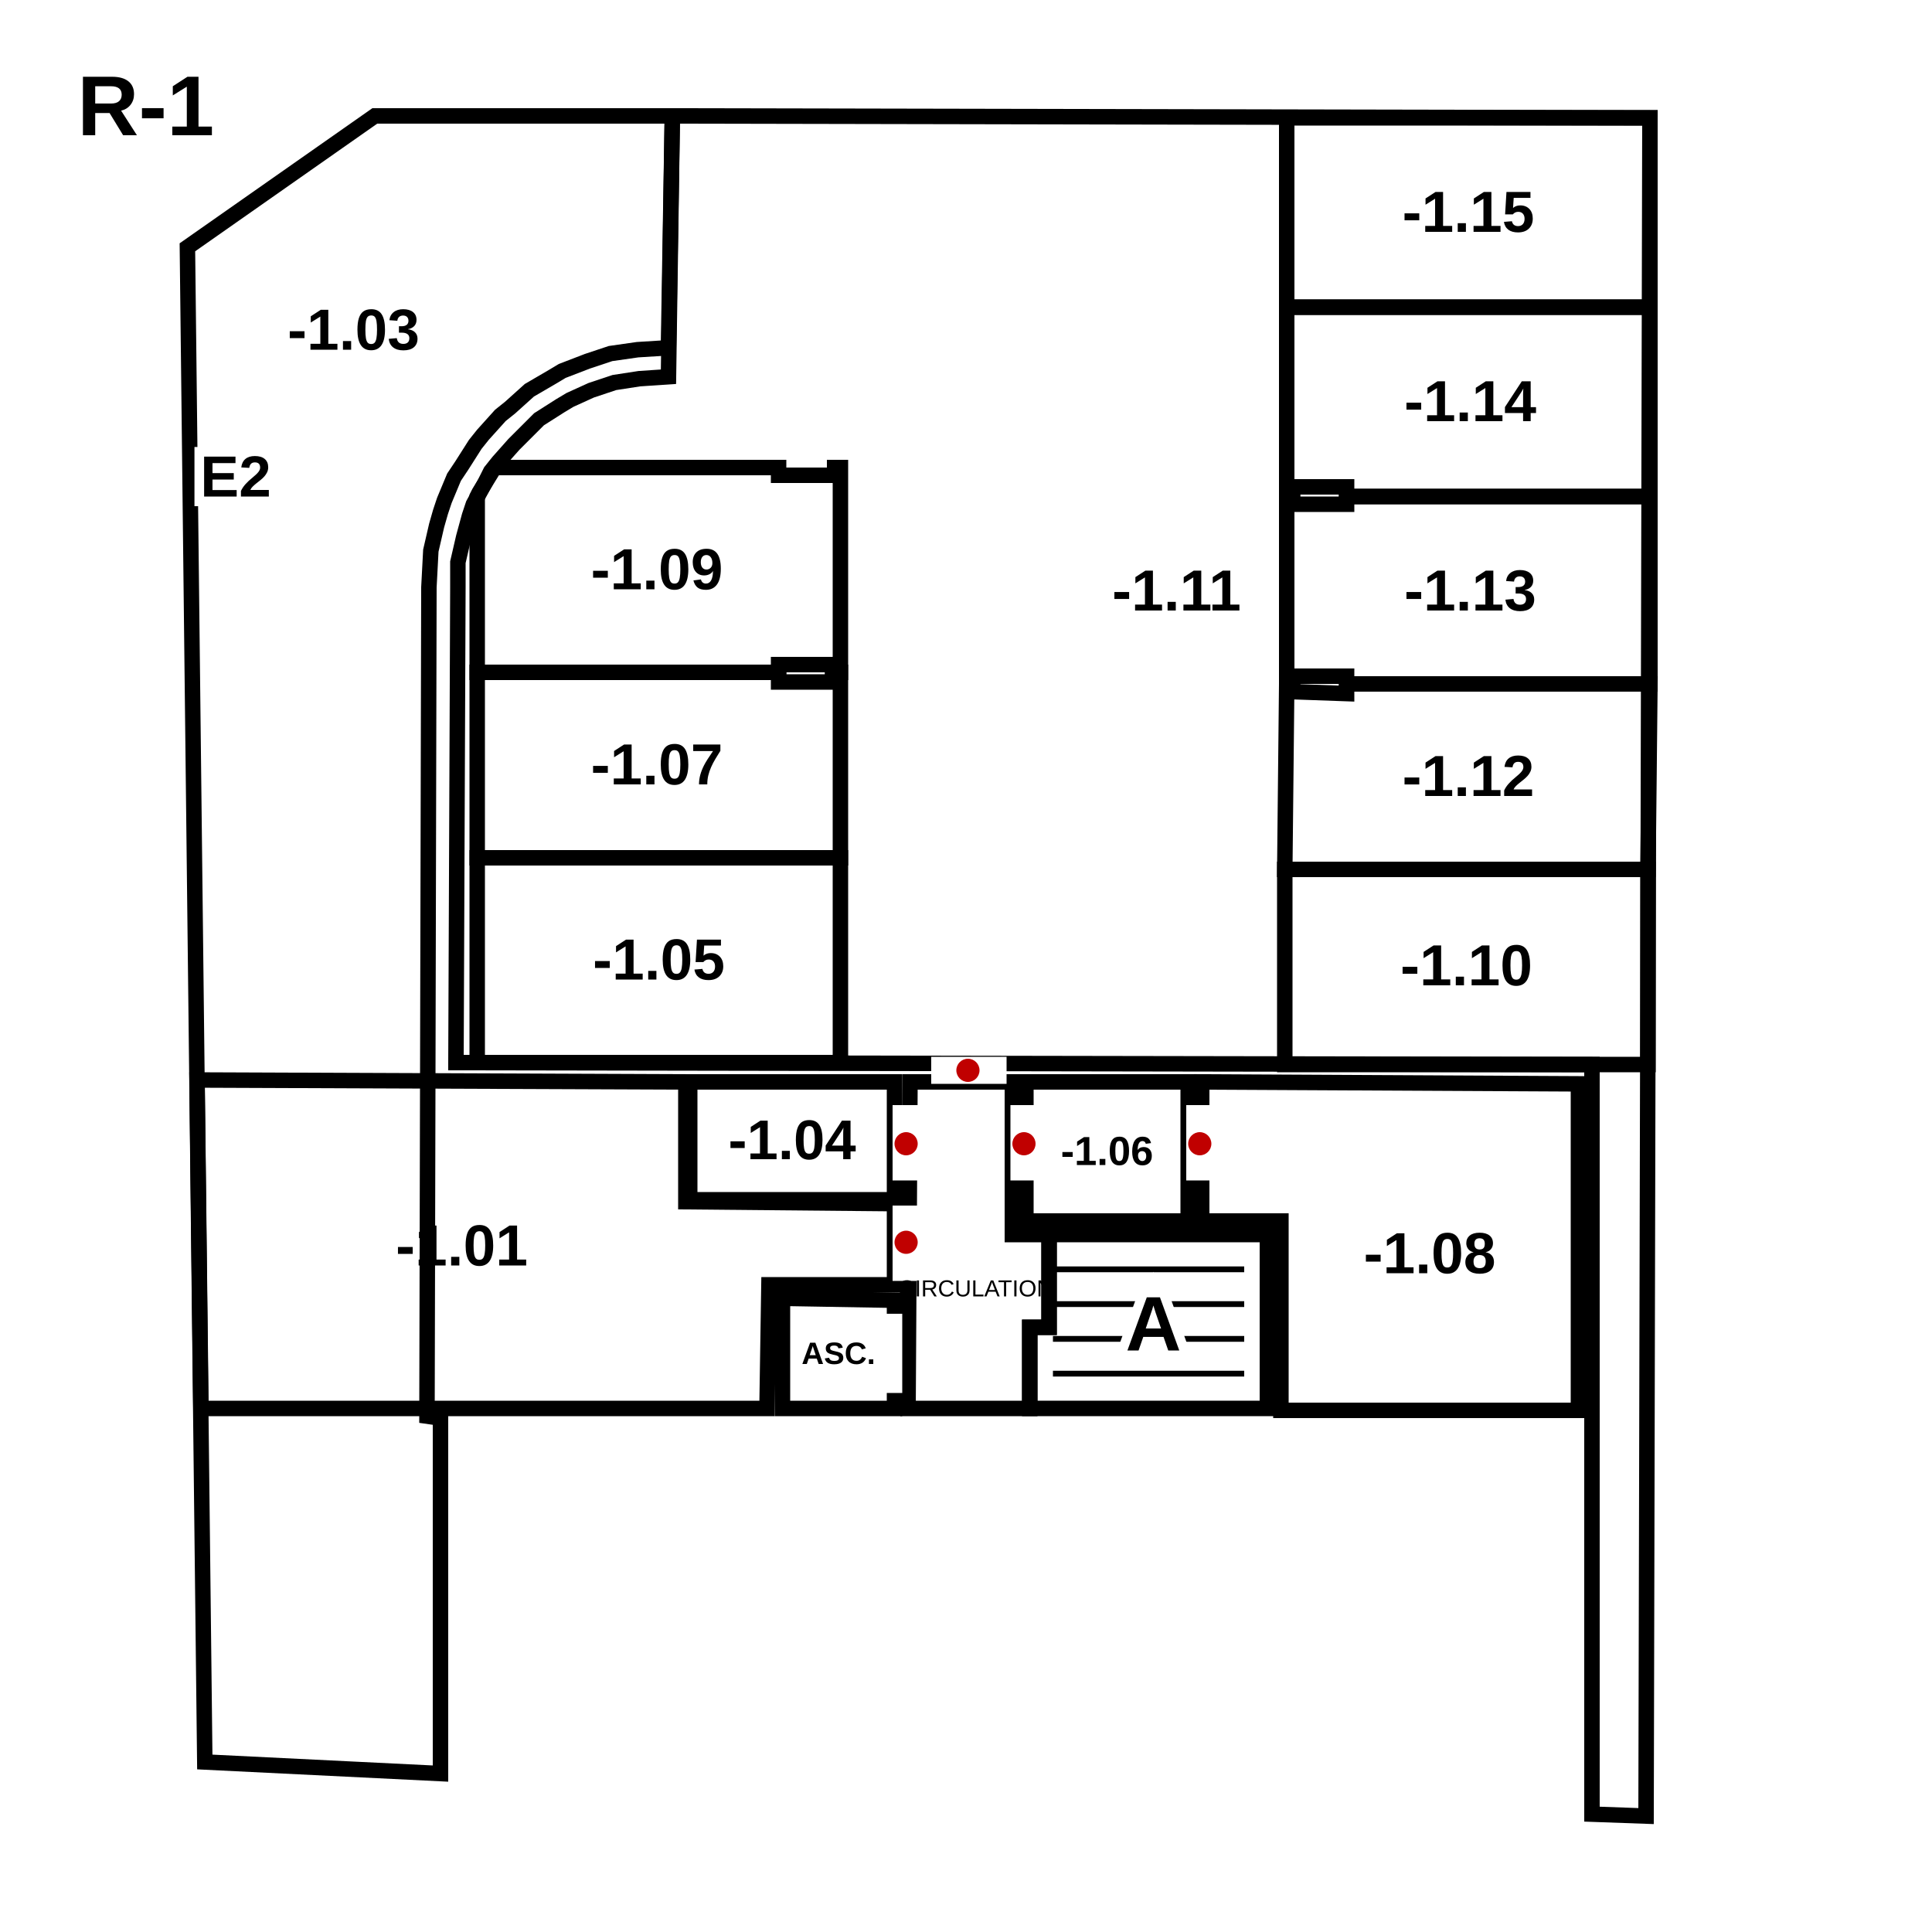
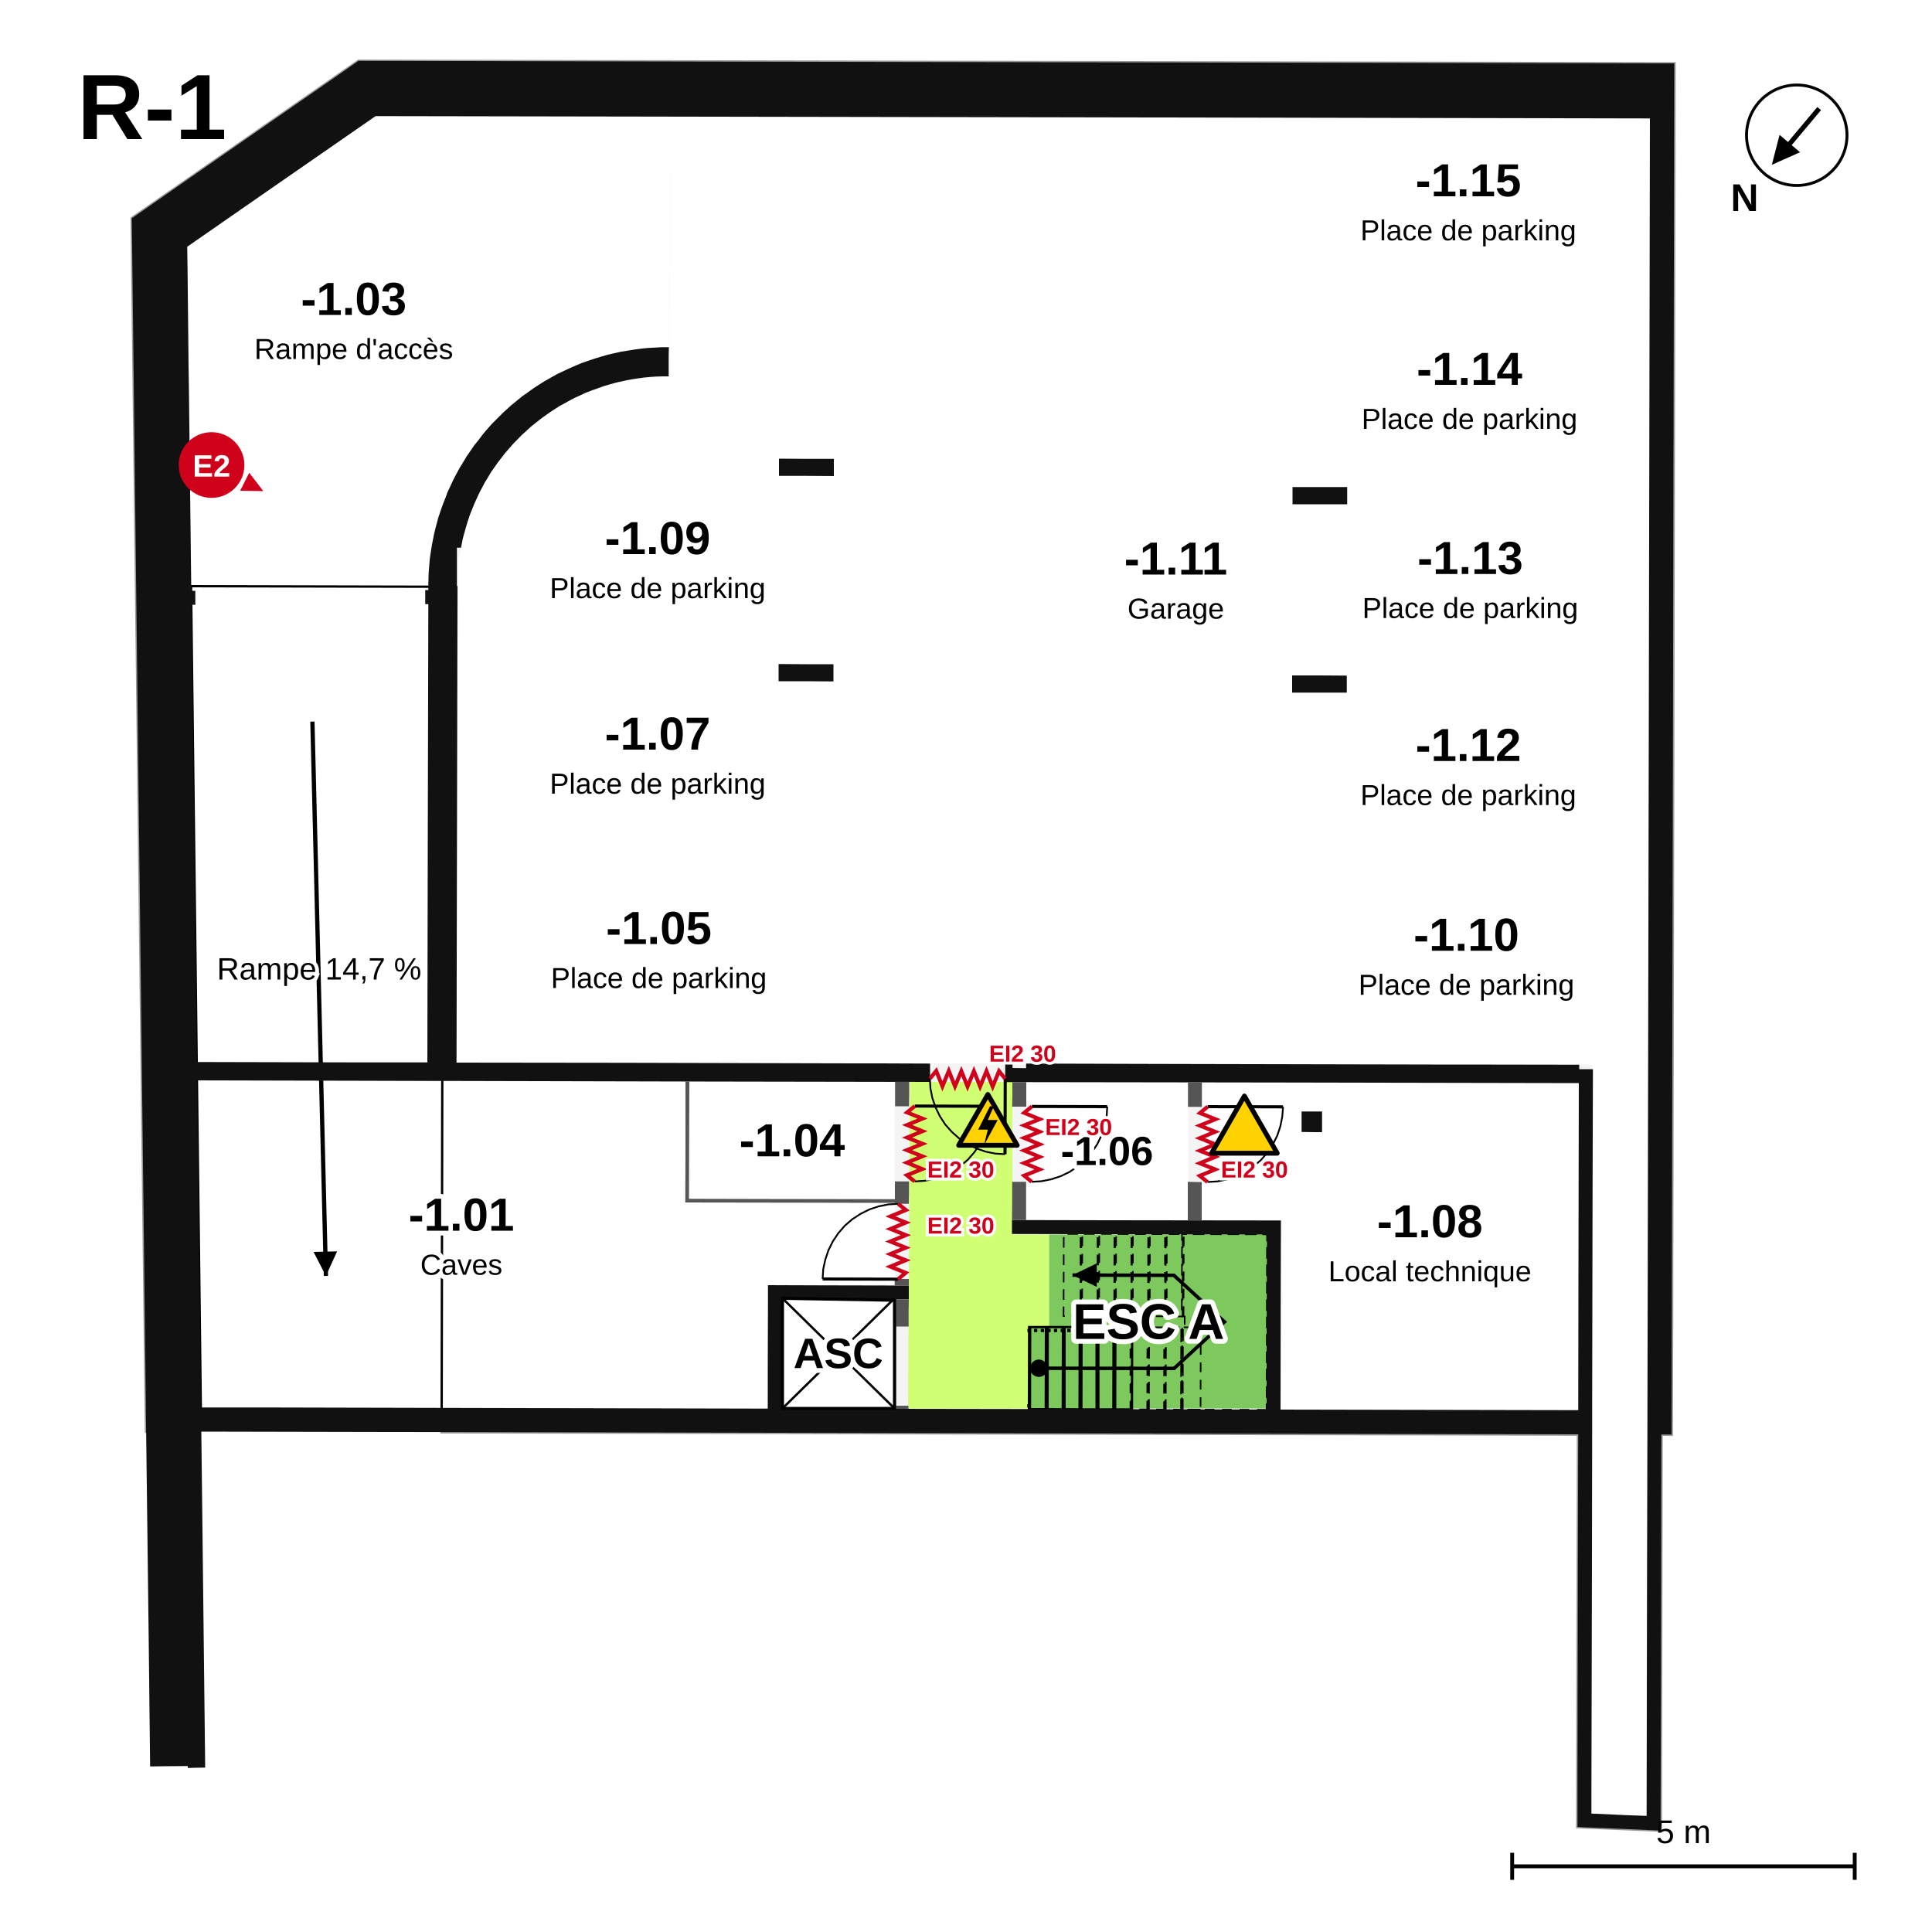
- <svg xmlns="http://www.w3.org/2000/svg" viewBox="0 0 1000 1000" width="1000" height="1000">
-   <rect width="1000" height="1000" fill="#ffffff" />
-   <text x="40" y="70" font-family="Arial" font-size="44" font-weight="bold" fill="#000">R-1</text>
-   <g fill="none" stroke="#000" stroke-width="8" stroke-linejoin="miter">
-     <polygon points="397,729 104,729 102,559 355,560 355,622 463,623 463,665 398,665" />
-     <polygon points="463,729 405,729 405,672 463,673" />
-     <polygon points="330,181 316,183 310,185 304,187 291,192 286,195 274,202 264,211 259,215 250,225 246,230 239,241 235,247 230,259 228,265 226,272 223,285 222,304 221,733 228,734 228,918 106,912 97,128 194,60 348,60 346,180" />
-     <polygon points="463,621 357,621 357,560 463,560" />
-     <polygon points="435,550 247,550 247,444 435,444" />
-     <polygon points="615,632 531,632 531,560 615,560" />
-     <polygon points="431,353 431,348 435,348 435,444 247,444 247,348 403,348 403,353" />
-     <polygon points="817,561 817,730 663,730 663,632 622,632 622,560" />
-     <polygon points="435,348 431,348 431,344 403,344 403,348 247,348 247,257 248,255 256,242 403,242 403,246 432,246 432,242 435,242" />
-     <polygon points="665,551 665,450 853,450 853,551" />
-     <polygon points="852,940 824,939 824,551 236,550 237,304 237,291 240,278 243,267 245,261 251,250 254,244 258,239 266,230 275,221 279,217 290,210 295,207 306,202 312,200 318,198 331,196 346,195 348,60 854,61" />
-     <polygon points="854,354 853,450 665,450 666,354 669,354 669,358 697,359 697,354" />
-     <polygon points="854,354 697,354 697,350 669,350 669,354 666,354 666,257 669,257 669,261 697,261 697,257 854,257" />
-     <polygon points="854,159 854,257 697,257 697,252 669,252 669,257 666,257 666,159" />
-     <polygon points="666,159 666,61 854,61 854,159" />
-     <polygon points="533,729 470,729 471,560 524,560 524,639 543,639 543,687 533,687" />
-     <polygon points="543,639 656,639 656,729 533,729 533,687 543,687" />
+ <svg xmlns="http://www.w3.org/2000/svg" viewBox="0 0 1000 1000" width="1000" height="1000" font-family="Arial, Helvetica, sans-serif">
+   <rect width="1000" height="1000" fill="#fff" />
+   <path d="M816.5,945.6 L816.9,742.4 L75.7,740.9 L68.3,113.0 L185.6,31.6 L866.6,32.9 L865.2,742.5 L859.9,742.4 L859.5,947.4 Z M404.6,729.2 L463.1,729.3 L463.2,672.5 L404.7,672.4 Z" fill="#f4f4f4" fill-rule="evenodd" stroke="#9a9a9a" stroke-width="1.5" />
+   <g stroke="none">
+     <path d="M397,729 L104,729 L102,559 L355,560 L355,622 L463,623 L463,665 L398,665 Z" fill="#ffffff" />
+     <path d="M463,729 L405,729 L405,672 L463,673 Z" fill="#ffffff" />
+     <path d="M330,181 L316,183 L310,185 L304,187 L291,192 L286,195 L274,202 L264,211 L259,215 L250,225 L246,230 L239,241 L235,247 L230,259 L228,265 L226,272 L223,285 L222,304 L221,733 L228,734 L228,918 L106,912 L97,128 L194,60 L348,60 L346,180 Z" fill="#ffffff" />
+     <path d="M463,621 L357,621 L357,560 L463,560 Z" fill="#ffffff" />
+     <path d="M435,550 L247,550 L247,444 L435,444 Z" fill="#ffffff" />
+     <path d="M615,632 L531,632 L531,560 L615,560 Z" fill="#ffffff" />
+     <path d="M431,353 L431,348 L435,348 L435,444 L247,444 L247,348 L403,348 L403,353 Z" fill="#ffffff" />
+     <path d="M817,561 L817,730 L663,730 L663,632 L622,632 L622,560 Z" fill="#ffffff" />
+     <path d="M435,348 L431,348 L431,344 L403,344 L403,348 L247,348 L247,257 L248,255 L256,242 L403,242 L403,246 L432,246 L432,242 L435,242 Z" fill="#ffffff" />
+     <path d="M665,551 L665,450 L853,450 L853,551 Z" fill="#ffffff" />
+     <path d="M852,940 L824,939 L824,551 L236,550 L237,304 L237,291 L240,278 L243,267 L245,261 L251,250 L254,244 L258,239 L266,230 L275,221 L279,217 L290,210 L295,207 L306,202 L312,200 L318,198 L331,196 L346,195 L348,60 L854,61 Z" fill="#ffffff" />
+     <path d="M854,354 L853,450 L665,450 L666,354 L669,354 L669,358 L697,359 L697,354 Z" fill="#ffffff" />
+     <path d="M854,354 L697,354 L697,350 L669,350 L669,354 L666,354 L666,257 L669,257 L669,261 L697,261 L697,257 L854,257 Z" fill="#ffffff" />
+     <path d="M854,159 L854,257 L697,257 L697,252 L669,252 L669,257 L666,257 L666,159 Z" fill="#ffffff" />
+     <path d="M666,159 L666,61 L854,61 L854,159 Z" fill="#ffffff" />
+     <path d="M533,729 L470,729 L471,560 L524,560 L524,639 L543,639 L543,687 L533,687 Z" fill="#d1ff73" />
+     <path d="M543,639 L656,639 L656,729 L533,729 L533,687 L543,687 Z" fill="#7dc95e" />
  </g>
-   <g stroke="#000" stroke-width="3">
-     <line x1="545" y1="657" x2="644" y2="657" />
-     <line x1="545" y1="675" x2="644" y2="675" />
-     <line x1="545" y1="693" x2="644" y2="693" />
-     <line x1="545" y1="711" x2="644" y2="711" />
+   <path d="M228.6,734.8 L228.6,734.8 L228.6,734.8 L228.6,734.8 L228.6,734.7 L228.6,734.7 L228.5,734.6 L228.5,734.6 L228.5,734.6 L228.5,734.5 L228.5,734.5 L228.5,734.5 L228.4,734.5 L228.4,734.4 L228.4,734.4 L228.4,734.4 L228.3,734.4 L228.3,734.4 L228.3,734.4 L228.2,734.3 L228.2,734.3 L104.3,733.1 L104.3,733.1 L104.3,733.1 L104.2,733.1 L104.2,733.1 L104.2,733.2 L104.1,733.2 L104.1,733.2 L104.1,733.2 L104.1,733.2 L104.0,733.3 L104.0,733.3 L104.0,733.3 L104.0,733.4 L104.0,733.4 L104.0,733.4 L104.0,733.5 L104.0,733.6 L104.0,733.6 L104.0,733.6 L104.0,733.6 L104.0,733.6 L98.9,304.7 L98.9,304.7 L98.9,304.7 L98.9,304.7 L98.9,304.7 L98.9,304.7 L98.9,304.7 L98.9,304.7 L98.9,304.7 L98.9,304.4 L98.9,304.4 L98.9,304.4 L98.9,304.3 L98.9,304.2 L98.9,304.2 L98.9,304.2 L98.9,304.2 L98.9,304.2 L98.9,304.1 L98.9,303.6 L98.9,303.6 L98.9,303.5 L98.9,303.5 L98.9,303.4 L98.9,303.4 L98.9,303.4 L229.4,303.7 L229.4,303.7 L229.4,303.7 L228.6,733.5 L228.6,733.7 L228.6,733.7 L228.6,733.7 L228.6,733.7 L228.6,733.7 L228.6,734.3 L228.6,734.5 L228.6,734.8 Z" fill="none" stroke="#000" stroke-width="1.2" />
+   <path d="M161.7,373.5 L168.7,660.4" stroke="#000" stroke-width="2.2" />
+   <path d="M168.7,660.4 L162.3,648.0 L174.5,647.7 Z" fill="#000" />
+   <text x="165.2" y="507.0" font-size="16" text-anchor="middle" paint-order="stroke" stroke="#fff" stroke-width="4">Rampe 14,7 %</text>
+   <path d="M542.2,729.4 L533.1,729.4 L533.2,686.9 L542.3,686.9 Z M542.2,729.4 L532.6,729.4 L532.7,686.9 L542.3,686.9 Z M551.0,729.5 L541.9,729.4 L541.9,686.9 L551.0,686.9 Z M551.0,729.5 L541.3,729.4 L541.4,686.9 L551.0,686.9 Z M559.7,729.5 L550.6,729.5 L550.7,686.9 L559.8,686.9 Z M559.7,729.5 L550.1,729.4 L550.2,686.9 L559.8,686.9 Z M568.5,729.5 L559.3,729.5 L559.4,686.9 L568.5,686.9 Z M568.4,729.5 L558.8,729.5 L558.9,686.9 L568.5,686.9 Z M577.2,729.5 L568.1,729.5 L568.2,686.9 L577.3,687.0 Z M577.2,729.5 L567.6,729.5 L567.6,686.9 L577.3,687.0 Z M585.9,729.5 L576.8,729.5 L576.9,687.0 L586.0,687.0 Z M585.9,729.5 L576.3,729.5 L576.4,687.0 L586.0,687.0 Z" fill="none" stroke="#000" stroke-width="1.2" />
+   <path d="M594.7,729.5 L585.6,729.5 L585.7,687.0 L594.8,687.0 Z M594.7,729.5 L585.1,729.5 L585.1,687.0 L594.8,687.0 Z M603.4,729.6 L594.3,729.5 L594.4,687.0 L603.5,687.0 Z M603.4,729.6 L593.8,729.5 L593.9,687.0 L603.5,687.0 Z M621.4,729.6 L611.3,729.6 L611.4,687.0 L621.5,687.0 Z M612.2,729.6 L603.1,729.6 L603.2,687.0 L612.3,687.0 Z M612.2,729.6 L602.5,729.6 L602.6,687.0 L612.3,687.0 Z M655.6,729.7 L611.8,729.6 L611.9,687.0 L613.2,687.0 L613.2,681.4 L611.7,681.4 L611.8,638.8 L655.8,638.9 Z M655.6,729.7 L611.3,729.6 L611.4,687.0 L613.2,687.0 L613.2,681.4 L611.7,681.4 L611.8,638.8 L655.8,638.9 Z M612.1,681.4 L603.0,681.3 L603.0,638.8 L612.2,638.8 Z M612.6,681.4 L603.0,681.3 L603.1,638.8 L612.7,638.8 Z M603.3,681.3 L594.2,681.3 L594.3,638.8 L603.4,638.8 Z M603.9,681.3 L594.2,681.3 L594.3,638.8 L603.9,638.8 Z M594.6,681.3 L585.5,681.3 L585.6,638.8 L594.7,638.8 Z M595.1,681.3 L585.5,681.3 L585.6,638.8 L595.2,638.8 Z M585.8,681.3 L576.7,681.3 L576.8,638.7 L585.9,638.8 Z M586.4,681.3 L576.7,681.3 L576.8,638.7 L586.4,638.8 Z M577.1,681.3 L568.0,681.3 L568.1,638.7 L577.2,638.7 Z M577.6,681.3 L568.0,681.3 L568.1,638.7 L577.7,638.7 Z M568.3,681.3 L559.2,681.3 L559.3,638.7 L568.4,638.7 Z M568.9,681.3 L559.2,681.3 L559.3,638.7 L569.0,638.7 Z M559.6,681.3 L550.5,681.2 L550.6,638.7 L559.7,638.7 Z M560.1,681.3 L550.5,681.2 L550.6,638.7 L560.2,638.7 Z" fill="none" stroke="#000" stroke-width="0.8" stroke-dasharray="5 4" />
+   <path d="M537.7,708.2 L607.7,708.3 L633.8,684.2 L607.6,660.1 L555.1,660.0" fill="none" stroke="#000" stroke-width="1.8" />
+   <circle cx="537.7" cy="708.2" r="4.5" fill="#000" />
+   <path d="M555.1,660.0 L567.7,653.9 L567.7,666.1 Z" fill="#000" />
+   <path d="M532.2,688.2 L532.6,688.2 L533.1,688.2 L533.1,688.6 L533.1,689.1 L532.6,689.1 L532.2,689.1 L532.2,688.7 Z M535.6,688.2 L536.0,688.2 L536.5,688.2 L536.5,688.6 L536.5,689.1 L536.0,689.1 L535.6,689.1 L535.6,688.7 Z M539.1,688.6 L539.1,688.2 L539.5,688.2 L540.0,688.2 L540.0,688.7 L540.0,689.1 L539.5,689.1 L539.1,689.1 Z M542.5,688.6 L542.5,688.2 L543.1,688.2 L543.4,688.2 L543.4,688.8 L543.4,689.1 L543.1,689.1 L542.5,689.1 Z M545.9,688.5 L545.9,688.2 L546.6,688.2 L546.8,688.2 L546.8,688.9 L546.8,689.1 L546.6,689.1 L545.9,689.1 Z M549.4,688.4 L549.4,688.2 L550.1,688.2 L550.3,688.2 L550.2,689.0 L550.2,689.1 L550.1,689.1 L549.4,689.1 Z M552.8,688.3 L552.8,688.2 L553.6,688.2 L553.7,688.2 L553.7,689.0 L553.7,689.1 L553.6,689.1 L552.8,689.1 Z M556.8,689.1 L556.2,689.1 L556.2,689.1 L556.1,689.1 L556.1,688.9 L556.1,688.2 L556.2,688.2 L556.6,688.2 L557.1,688.2 L557.5,688.2 L557.5,688.5 L557.5,689.1 L557.1,689.1 L556.8,689.1 Z M533.0,728.1 L532.5,728.1 L532.1,728.1 L532.1,727.7 L532.1,727.2 L532.5,727.2 L533.0,727.2 L533.0,727.6 Z" fill="#000" stroke="#000" stroke-width="0.8" />
+   <path d="M859.9,742.5 L859.7,869.1 L859.5,947.5 L855.1,947.3 L852.4,947.2 L852.4,947.2 L852.4,947.2 L852.3,947.2 L852.3,947.2 L841.4,946.7 L819.2,945.8 L816.5,945.6 L816.5,941.2 L816.5,938.5 L816.5,938.5 L816.5,938.5 L816.5,938.4 L816.5,938.4 L816.5,924.7 L816.7,803.5 L816.9,742.4 L589.1,742.0 L153.2,741.1 L104.2,741.0 L104.9,800.8 L106.2,914.9 L100.5,915.0 L97.2,915.1 L97.2,914.1 L84.7,914.2 L77.7,914.3 L77.0,851.1 L75.6,737.4 L75.5,731.7 L75.5,728.5 L71.0,348.0 L68.5,136.5 L68.3,121.4 L68.2,113.0 L100.1,90.8 L157.3,51.1 L157.3,51.1 L157.5,51.0 L157.5,51.0 L157.5,51.0 L175.5,38.5 L185.5,31.5 L424.3,32.0 L854.1,32.8 L854.1,32.8 L854.1,32.8 L854.2,32.8 L854.2,32.8 L859.8,32.8 L863.0,32.8 L863.5,32.8 L863.7,32.8 L863.7,32.8 L865.5,32.8 L866.6,32.8 L865.7,489.0 L865.2,742.5 L864.2,742.5 L862.3,742.5 L862.1,742.5 L861.6,742.5 Z M136.3,728.5 L397.4,729.1 L397.4,707.5 L397.5,672.5 L397.5,672.5 L397.5,672.4 L397.5,672.3 L397.5,672.3 L397.5,668.0 L397.5,665.2 L425.4,665.3 L470.4,665.4 L470.4,668.2 L470.4,672.6 L442.5,672.6 L404.7,672.5 L404.7,694.1 L404.6,729.1 L587.6,729.4 L655.6,729.6 L655.6,692.3 L655.8,639.0 L605.4,638.9 L523.8,638.7 L523.8,634.3 L523.8,631.5 L574.3,631.6 L655.8,631.7 L655.8,631.7 L655.8,631.7 L655.9,631.7 L655.9,631.7 L660.2,631.7 L663.0,631.7 L662.9,669.2 L662.8,729.6 L816.9,729.9 L817.0,662.6 L817.2,560.6 L661.7,560.3 L520.2,560.1 L520.3,556.6 L520.3,552.9 L520.3,552.1 L520.3,551.1 L520.3,550.9 L520.3,550.5 L522.1,550.5 L524.1,550.5 L524.1,550.9 L524.1,551.1 L524.1,551.8 L524.1,552.8 L531.1,552.9 L531.1,551.9 L531.1,551.2 L531.1,551.2 L531.1,550.8 L531.1,550.5 L601.4,550.7 L741.1,551.0 L755.6,551.0 L817.4,551.1 L817.4,551.5 L817.4,551.7 L817.4,552.8 L817.4,553.4 L821.7,553.4 L824.5,553.4 L824.3,620.9 L824.1,729.9 L824.1,729.9 L824.1,735.7 L824.1,738.8 L824.1,738.8 L824.1,739.3 L824.1,739.5 L824.1,741.4 L824.1,742.4 L824.0,806.2 L823.7,927.6 L823.7,938.7 L841.4,939.5 L852.3,939.9 L852.5,820.6 L852.7,742.4 L853.2,489.0 L854.0,61.3 L544.6,60.7 L194.4,60.1 L136.8,100.0 L96.9,127.7 L97.1,141.6 L97.6,190.1 L97.8,203.1 L99.0,305.8 L99.2,305.8 L101.1,305.8 L101.1,312.2 L101.2,313.0 L100.9,313.0 L99.1,313.0 L100.0,390.7 L101.9,549.7 L188.0,549.9 L221.2,549.9 L221.4,440.6 L221.7,312.7 L221.3,312.7 L220.1,312.7 L220.1,306.3 L220.1,305.4 L221.3,305.4 L221.7,305.4 L221.7,303.7 L221.7,303.4 L221.7,303.4 L221.7,303.4 L221.7,303.3 L221.7,303.2 L221.7,303.2 L221.8,298.6 L221.9,296.0 L222.3,291.3 L222.5,288.9 L223.2,284.3 L223.6,281.9 L224.5,277.3 L225.0,275.0 L226.2,270.4 L226.8,268.1 L228.3,263.7 L229.1,261.4 L230.8,257.1 L231.6,254.8 L233.6,250.6 L234.6,248.4 L235.7,246.3 L237.9,242.2 L239.2,240.1 L241.6,236.1 L243.0,234.1 L245.6,230.3 L247.2,228.4 L250.0,224.7 L251.6,222.8 L254.6,219.4 L256.4,217.6 L259.6,214.4 L260.5,213.5 L261.5,212.6 L264.8,209.6 L266.9,207.9 L270.3,205.1 L272.5,203.6 L276.1,201.0 L278.4,199.5 L282.0,197.2 L284.5,195.8 L288.2,193.7 L290.8,192.5 L294.6,190.7 L297.3,189.5 L301.1,187.9 L304.0,186.9 L307.8,185.6 L310.8,184.7 L314.6,183.6 L316.4,183.2 L317.7,182.9 L321.5,182.0 L321.7,182.0 L325.5,181.4 L328.5,180.9 L332.3,180.4 L335.5,180.1 L339.3,179.9 L342.5,179.7 L344.2,179.7 L346.2,179.7 L346.2,180.0 L346.2,180.3 L346.1,183.6 L346.1,187.4 L346.1,187.4 L346.1,190.7 L346.1,194.5 L346.1,194.6 L346.1,194.6 L346.1,194.6 L346.1,194.8 L344.6,194.8 L342.9,194.8 L339.6,194.9 L336.7,195.1 L333.4,195.4 L330.5,195.8 L327.2,196.3 L324.4,196.8 L323.2,197.1 L319.9,197.8 L318.3,198.2 L315.1,199.1 L312.4,199.9 L309.1,201.1 L306.5,202.0 L303.2,203.3 L300.8,204.4 L297.5,205.9 L295.2,207.1 L292.0,208.9 L289.7,210.1 L286.6,212.1 L284.5,213.5 L281.4,215.7 L279.5,217.1 L276.5,219.5 L274.6,221.0 L271.8,223.6 L270.0,225.2 L267.3,228.0 L265.7,229.6 L263.1,232.6 L261.6,234.3 L259.2,237.4 L257.8,239.2 L255.5,242.5 L254.2,244.3 L252.2,247.7 L251.0,249.6 L249.1,253.2 L248.1,255.1 L246.4,258.8 L245.5,260.8 L244.0,264.5 L243.2,266.5 L241.9,270.4 L241.3,272.4 L240.9,273.9 L239.9,277.4 L239.6,278.5 L239.2,280.5 L238.6,283.5 L238.5,283.5 L238.4,283.5 L236.9,283.5 L236.5,283.5 L236.5,283.9 L236.5,287.9 L236.5,295.4 L236.5,299.3 L236.5,303.3 L236.6,303.3 L236.8,303.3 L236.6,398.5 L236.3,550.0 L321.4,550.1 L441.1,550.4 L455.6,550.4 L481.4,550.5 L481.4,550.8 L481.4,551.0 L481.4,551.2 L481.4,551.2 L481.4,552.0 L481.4,552.8 L481.4,556.2 L481.4,560.0 L364.5,559.8 L236.1,559.5 L236.1,559.5 L236.0,559.5 L235.9,559.5 L235.9,559.5 L232.7,559.5 L228.9,559.5 L225.6,559.5 L221.8,559.5 L221.6,559.5 L221.4,559.5 L221.4,559.5 L185.7,559.4 L102.0,559.2 L104.0,728.5 Z" fill="#111111" fill-rule="evenodd" />
+   <path d="M622.1,566.8 L622.1,572.9 L618.3,572.9 L614.9,572.9 L614.9,566.8 L614.9,560.3 L622.1,560.3 Z M618.6,611.8 L622.0,611.8 L622.0,621.3 L622.0,631.7 L614.8,631.7 L614.8,621.3 L614.8,611.7 Z M527.3,611.7 L531.1,611.7 L531.1,621.2 L531.1,631.5 L523.8,631.5 L523.8,631.5 L523.9,621.2 L523.9,611.7 Z M470.4,665.5 L470.4,665.5 L470.4,665.4 L463.1,665.4 L463.1,663.7 L463.1,662.0 L466.9,662.0 L470.4,662.0 L470.4,663.7 Z M463.1,686.6 L463.1,679.1 L463.1,672.6 L470.4,672.6 L470.4,672.5 L470.4,672.5 L470.3,679.1 L470.3,686.6 L466.5,686.6 Z M470.2,728.5 L470.2,729.2 L463.0,729.2 L463.0,728.5 L463.0,727.6 L466.4,727.6 L470.2,727.6 Z M531.2,566.7 L531.2,572.8 L527.7,572.8 L523.9,572.8 L524.0,566.7 L524.0,560.1 L531.2,560.1 Z M466.8,572.6 L463.3,572.6 L463.3,566.5 L463.3,560.0 L470.6,560.0 L470.6,566.5 L470.5,572.6 Z M470.4,623.1 L467.0,623.1 L463.2,623.1 L463.2,622.6 L419.9,622.5 L354.7,622.4 L354.7,621.3 L354.7,620.5 L354.8,596.2 L354.8,559.7 L356.8,559.7 L356.7,584.0 L356.6,620.5 L398.2,620.6 L463.2,620.7 L463.2,617.0 L463.2,611.5 L467.0,611.5 L470.5,611.5 L470.5,617.0 Z" fill="#555555" fill-rule="evenodd" />
+   <path d="M684.3,586.0 L684.3,581.9 L684.3,575.3 L677.8,575.3 L673.7,575.3 L673.7,579.4 L673.7,585.9 L680.2,586.0 Z M431.4,352.7 L416.9,352.6 L403.0,352.6 L403.0,348.3 L403.0,343.7 L417.5,343.8 L431.4,343.8 L431.4,348.3 Z M431.6,246.4 L417.1,246.3 L403.2,246.3 L403.2,242.0 L403.2,237.4 L417.7,237.5 L431.6,237.5 L431.6,242.0 Z M697.1,358.5 L682.6,358.5 L668.8,358.5 L668.8,354.1 L668.8,349.6 L683.3,349.6 L697.1,349.7 L697.1,354.2 Z M697.3,261.0 L682.8,261.0 L669.0,261.0 L669.0,256.6 L669.0,252.1 L683.5,252.1 L697.3,252.1 L697.3,256.7 Z" fill="#111111" />
+   <path d="M473.5,572.5 L512.5,572.6" stroke="#000" stroke-width="1.6" />
+   <path d="M473.4,611.5 L478.5,611.2 L483.5,610.2 L488.3,608.6 L492.9,606.4 L497.2,603.5 L501.0,600.2 L504.4,596.3 L507.2,592.1 L509.5,587.5 L511.1,582.7 L512.1,577.7 L512.5,572.6" fill="none" stroke="#000" stroke-width="0.9" />
+   <path d="M473.5,572.5 L469.5,575.8 L477.5,579.0 L469.5,582.3 L477.5,585.5 L469.5,588.8 L477.5,592.0 L469.4,595.3 L477.4,598.5 L469.4,601.8 L477.4,605.1 L469.4,608.3 L473.4,611.5" fill="none" stroke="#d0021b" stroke-width="2" />
+   <path d="M464.8,662.1 L425.8,662.0" stroke="#000" stroke-width="1.6" />
+   <path d="M464.9,623.1 L459.8,623.4 L454.8,624.4 L450.0,626.0 L445.4,628.3 L441.1,631.1 L437.3,634.4 L433.9,638.3 L431.1,642.5 L428.8,647.1 L427.2,651.9 L426.1,656.9 L425.8,662.0" fill="none" stroke="#000" stroke-width="0.9" />
+   <path d="M464.8,662.1 L468.8,658.8 L460.8,655.6 L468.8,652.3 L460.8,649.1 L468.8,645.8 L460.8,642.6 L468.9,639.3 L460.9,636.1 L468.9,632.8 L460.9,629.6 L468.9,626.3 L464.9,623.1" fill="none" stroke="#d0021b" stroke-width="2" />
+   <path d="M456.7,713.6 L456.8,672.5" stroke="#000" stroke-width="2.6" />
+   <path d="M625.1,572.8 L664.1,572.9" stroke="#000" stroke-width="1.6" />
+   <path d="M625.0,611.8 L630.1,611.5 L635.1,610.5 L639.9,608.9 L644.5,606.7 L648.7,603.8 L652.6,600.5 L656.0,596.6 L658.8,592.4 L661.1,587.8 L662.7,583.0 L663.7,578.0 L664.1,572.9" fill="none" stroke="#000" stroke-width="0.9" />
+   <path d="M625.1,572.8 L621.1,576.1 L629.1,579.3 L621.0,582.6 L629.0,585.8 L621.0,589.1 L629.0,592.3 L621.0,595.6 L629.0,598.8 L621.0,602.1 L629.0,605.3 L621.0,608.6 L625.0,611.8" fill="none" stroke="#d0021b" stroke-width="2" />
+   <path d="M520.3,558.4 L520.2,597.4" stroke="#000" stroke-width="1.6" />
+   <path d="M481.3,558.3 L481.6,563.4 L482.6,568.4 L484.3,573.3 L486.5,577.8 L489.3,582.1 L492.7,585.9 L496.5,589.3 L500.8,592.1 L505.3,594.4 L510.2,596.1 L515.2,597.1 L520.2,597.4" fill="none" stroke="#000" stroke-width="0.9" />
+   <path d="M520.3,558.4 L517.1,554.4 L513.8,562.4 L510.6,554.4 L507.3,562.4 L504.1,554.4 L500.8,562.4 L497.6,554.4 L494.3,562.3 L491.1,554.3 L487.8,562.3 L484.6,554.3 L481.3,558.3" fill="none" stroke="#d0021b" stroke-width="2" />
+   <path d="M534.1,572.7 L573.1,572.8" stroke="#000" stroke-width="1.6" />
+   <path d="M534.0,611.7 L539.1,611.4 L544.1,610.4 L549.0,608.8 L553.6,606.6 L557.8,603.7 L561.6,600.4 L565.0,596.6 L567.9,592.3 L570.1,587.7 L571.8,582.9 L572.8,577.9 L573.1,572.8" fill="none" stroke="#000" stroke-width="0.9" />
+   <path d="M534.1,572.7 L530.1,576.0 L538.1,579.3 L530.1,582.5 L538.1,585.8 L530.1,589.0 L538.1,592.3 L530.1,595.5 L538.1,598.8 L530.1,602.0 L538.1,605.3 L530.1,608.5 L534.0,611.7" fill="none" stroke="#d0021b" stroke-width="2" />
+   <path d="M463,729 L405,729 L405,672 L463,673 Z" fill="#fff" stroke="#000" stroke-width="1.6" />
+   <path d="M405,672 L463,729 M405,729 L463,672" stroke="#000" stroke-width="1.2" />
+   <g fill="#000" text-anchor="middle" paint-order="stroke" stroke="#fff" stroke-width="5" stroke-linejoin="round">
+     <text x="238.8" y="637.0" font-size="24" font-weight="bold">-1.01</text>
+     <text x="238.8" y="659.8" font-size="15">Caves</text>
+     <text x="433.9" y="708.1" font-size="22" font-weight="bold">ASC</text>
+     <text x="183.1" y="163.0" font-size="24" font-weight="bold">-1.03</text>
+     <text x="183.1" y="185.8" font-size="15">Rampe d'accès</text>
+     <text x="410.0" y="598.5" font-size="24" font-weight="bold">-1.04</text>
+     <text x="341.0" y="488.6" font-size="24" font-weight="bold">-1.05</text>
+     <text x="341.0" y="511.4" font-size="15">Place de parking</text>
+     <text x="573.0" y="603.0" font-size="21" font-weight="bold">-1.06</text>
+     <text x="340.4" y="388.0" font-size="24" font-weight="bold">-1.07</text>
+     <text x="340.4" y="410.8" font-size="15">Place de parking</text>
+     <text x="740.1" y="640.4" font-size="24" font-weight="bold">-1.08</text>
+     <text x="740.1" y="663.2" font-size="15">Local technique</text>
+     <text x="340.4" y="286.8" font-size="24" font-weight="bold">-1.09</text>
+     <text x="340.4" y="309.6" font-size="15">Place de parking</text>
+     <text x="759.0" y="492.1" font-size="24" font-weight="bold">-1.10</text>
+     <text x="759.0" y="514.9" font-size="15">Place de parking</text>
+     <text x="608.6" y="297.4" font-size="24" font-weight="bold">-1.11</text>
+     <text x="608.6" y="320.2" font-size="15">Garage</text>
+     <text x="760.0" y="393.9" font-size="24" font-weight="bold">-1.12</text>
+     <text x="760.0" y="416.7" font-size="15">Place de parking</text>
+     <text x="761.0" y="297.1" font-size="24" font-weight="bold">-1.13</text>
+     <text x="761.0" y="319.9" font-size="15">Place de parking</text>
+     <text x="760.6" y="199.2" font-size="24" font-weight="bold">-1.14</text>
+     <text x="760.6" y="222.0" font-size="15">Place de parking</text>
+     <text x="760.0" y="101.6" font-size="24" font-weight="bold">-1.15</text>
+     <text x="760.0" y="124.4" font-size="15">Place de parking</text>
+     <text x="594.5" y="693.0" font-size="26" font-weight="bold">ESC A</text>
  </g>
-   <g>
-     <rect x="462" y="572" width="14" height="39" fill="#fff" />
-     <circle cx="469" cy="592" r="6" fill="#c00000" />
-     <rect x="462" y="624" width="14" height="39" fill="#fff" />
-     <circle cx="469" cy="643" r="6" fill="#c00000" />
-     <rect x="453" y="680" width="14" height="41" fill="#fff" />
-     <rect x="614" y="572" width="14" height="39" fill="#fff" />
-     <circle cx="621" cy="592" r="6" fill="#c00000" />
-     <rect x="482" y="547" width="39" height="14" fill="#fff" />
-     <circle cx="501" cy="554" r="6" fill="#c00000" />
-     <rect x="523" y="572" width="14" height="39" fill="#fff" />
-     <circle cx="530" cy="592" r="6" fill="#c00000" />
-     <rect x="153" y="206" width="14" height="119" fill="#fff" />
+   <path d="M511.3,566.5 L526.5,592.8 L496.2,592.8 Z" fill="#ffd200" stroke="#000" stroke-width="2.5" stroke-linejoin="round" />
+   <path d="M512.4,572.6 L506.3,584.7 L511.3,584.7 L509.3,592.8 L516.4,579.7 L511.3,579.7 L514.4,572.6 Z" fill="#000" />
+   <path d="M644.1,567.3 L661.1,596.9 L627.1,596.9 Z" fill="#ffd200" stroke="#000" stroke-width="2.5" stroke-linejoin="round" />
+   <text x="497.3" y="609.5" font-size="12" font-weight="bold" fill="#d0021b" text-anchor="middle" paint-order="stroke" stroke="#fff" stroke-width="3">EI2 30</text>
+   <text x="497.3" y="638.5" font-size="12" font-weight="bold" fill="#d0021b" text-anchor="middle" paint-order="stroke" stroke="#fff" stroke-width="3">EI2 30</text>
+   <text x="649.3" y="609.5" font-size="12" font-weight="bold" fill="#d0021b" text-anchor="middle" paint-order="stroke" stroke="#fff" stroke-width="3">EI2 30</text>
+   <text x="529.3" y="549.5" font-size="12" font-weight="bold" fill="#d0021b" text-anchor="middle" paint-order="stroke" stroke="#fff" stroke-width="3">EI2 30</text>
+   <text x="558.3" y="587.5" font-size="12" font-weight="bold" fill="#d0021b" text-anchor="middle" paint-order="stroke" stroke="#fff" stroke-width="3">EI2 30</text>
+   <circle cx="109.5" cy="240.7" r="17" fill="#d0021b" />
+   <path d="M136.3,254.2 L124.3,254.0 L129.0,244.7 Z" fill="#d0021b" />
+   <text x="109.5" y="246.7" font-size="16" font-weight="bold" fill="#fff" text-anchor="middle">E2</text>
+   <text x="40" y="72" font-size="48" font-weight="bold" fill="#000">R-1</text>
+   <circle cx="930" cy="70" r="26" fill="#fff" stroke="#000" stroke-width="1.5" />
+   <path d="M917.1,85.3 L921.1,69.8 L931.7,78.8 Z" fill="#000" />
+   <path d="M941.6,56.2 L924.9,76.1" stroke="#000" stroke-width="2.5" />
+   <text x="903.0" y="109.2" font-size="20" font-weight="bold" text-anchor="middle">N</text>
+   <g stroke="#000" stroke-width="2">
+     <line x1="782.7" y1="966" x2="960.0" y2="966" />
+     <line x1="782.7" y1="959" x2="782.7" y2="973" />
+     <line x1="960.0" y1="959" x2="960.0" y2="973" />
  </g>
-   <g font-family="Arial" fill="#000" text-anchor="middle">
-     <text x="239" y="655" font-size="30" font-weight="bold">-1.01</text>
-     <text x="434" y="706" font-size="16" font-weight="bold">ASC.</text>
-     <text x="183" y="181" font-size="30" font-weight="bold">-1.03</text>
-     <text x="410" y="600" font-size="29" font-weight="bold">-1.04</text>
-     <text x="341" y="507" font-size="30" font-weight="bold">-1.05</text>
-     <text x="573" y="603" font-size="21" font-weight="bold">-1.06</text>
-     <text x="340" y="406" font-size="30" font-weight="bold">-1.07</text>
-     <text x="740" y="659" font-size="30" font-weight="bold">-1.08</text>
-     <text x="340" y="305" font-size="30" font-weight="bold">-1.09</text>
-     <text x="759" y="510" font-size="30" font-weight="bold">-1.10</text>
-     <text x="609" y="316" font-size="30" font-weight="bold">-1.11</text>
-     <text x="760" y="412" font-size="30" font-weight="bold">-1.12</text>
-     <text x="761" y="316" font-size="30" font-weight="bold">-1.13</text>
-     <text x="761" y="218" font-size="30" font-weight="bold">-1.14</text>
-     <text x="760" y="120" font-size="30" font-weight="bold">-1.15</text>
-     <text x="505" y="671" font-size="12" font-weight="normal">CIRCULATION</text>
-     <text x="597" y="699" font-size="40" font-weight="bold" paint-order="stroke" stroke="#fff" stroke-width="10">A</text>
-     <text x="122" y="247" font-size="30" font-weight="bold" fill="#000" paint-order="stroke" stroke="#fff" stroke-width="10" dy="10">E2</text>
-   </g>
+   <text x="871.4" y="954" font-size="17" text-anchor="middle">5 m</text>
</svg>
